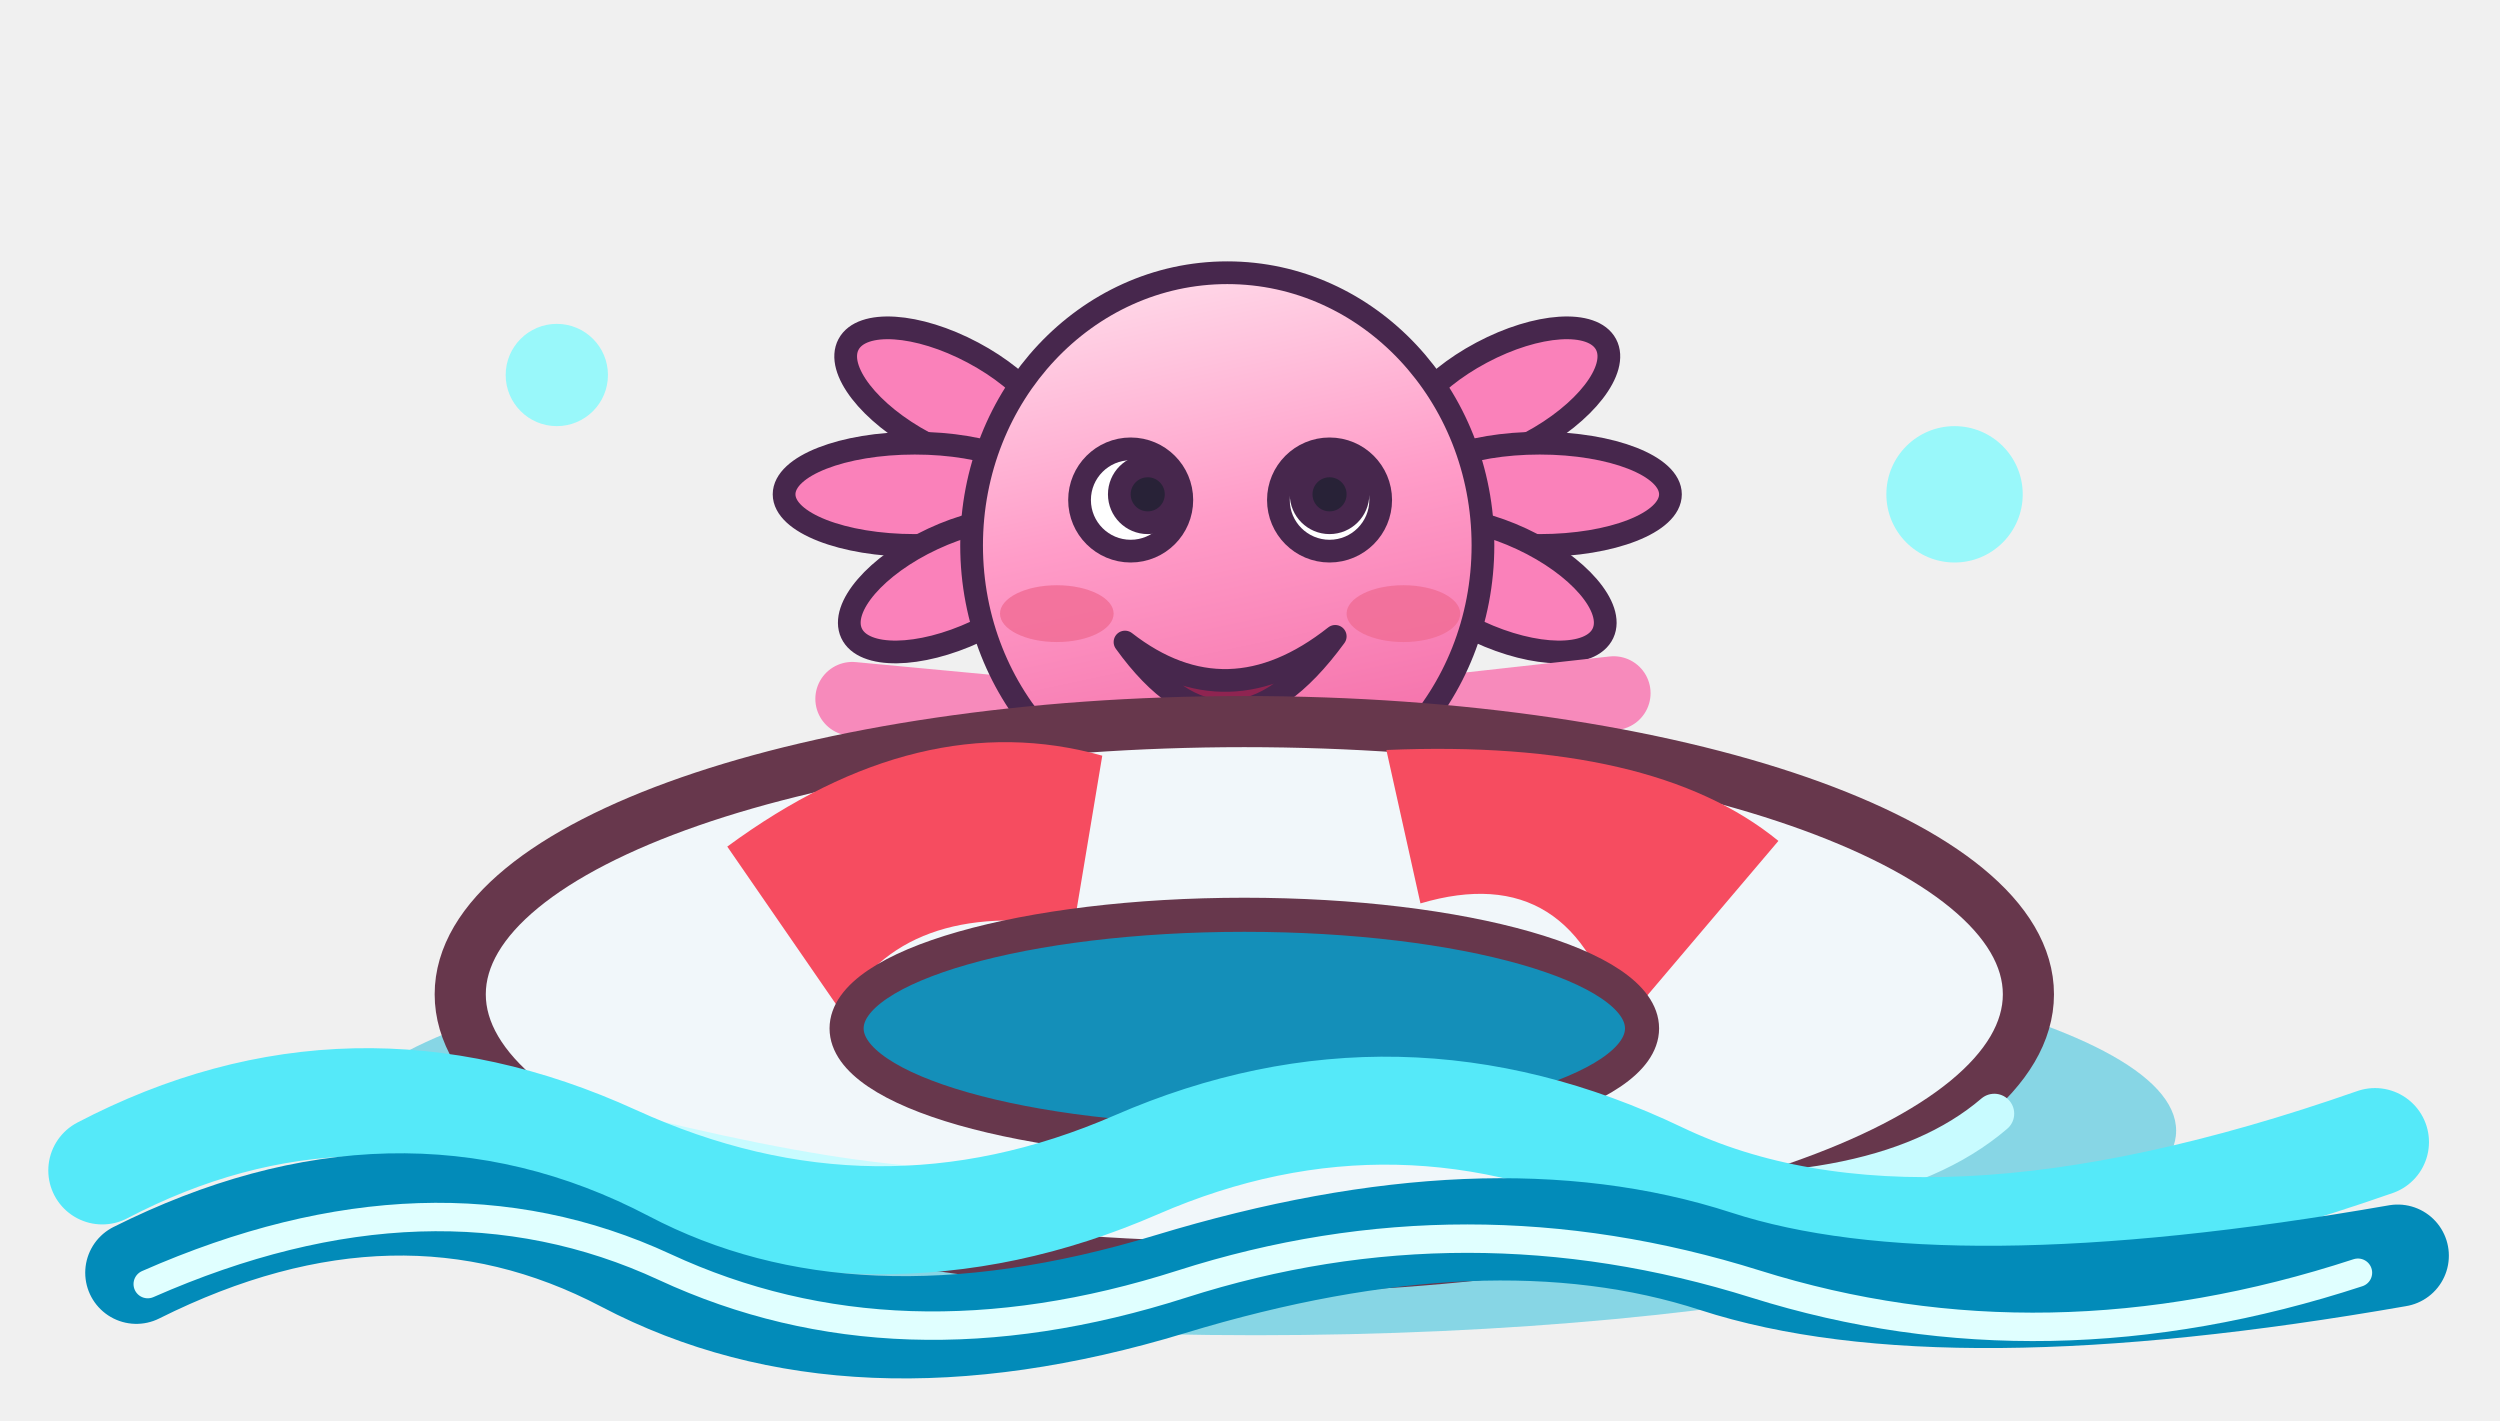
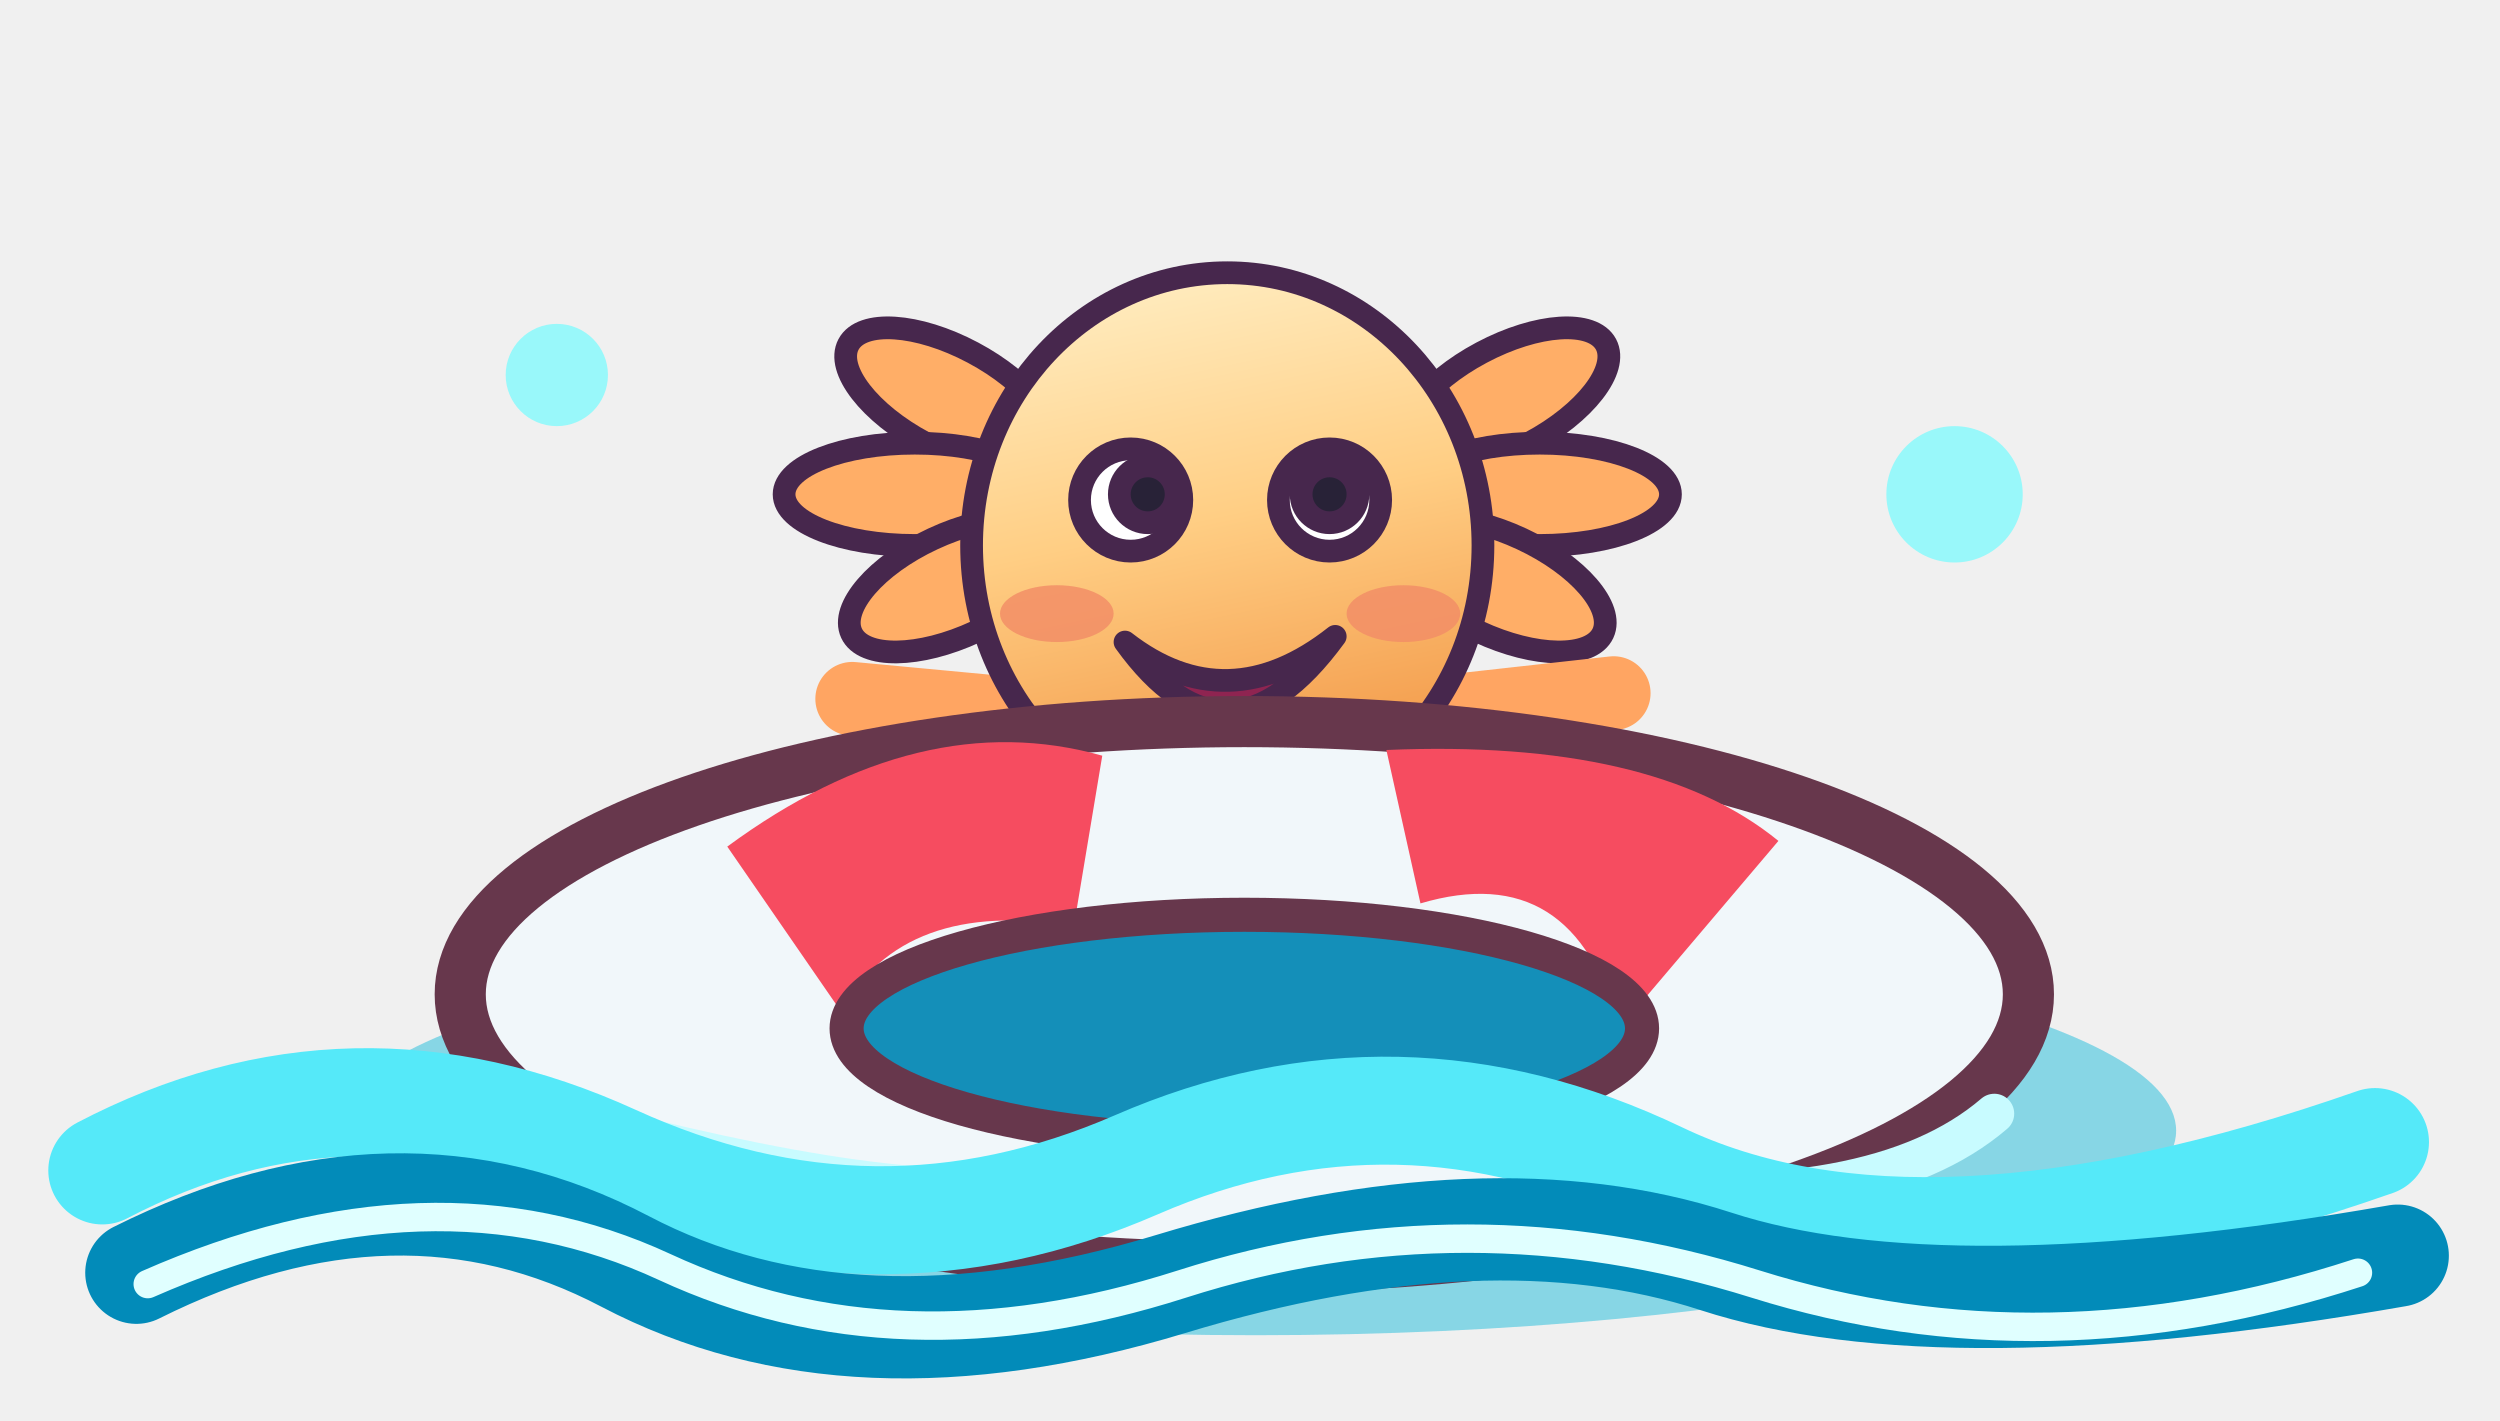
<svg xmlns="http://www.w3.org/2000/svg" viewBox="0 0 440 250" role="img">
  <defs>
    <linearGradient id="water" x2="0" y2="1">
      <stop stop-color="#78faff" />
      <stop offset="1" stop-color="#0098cc" />
    </linearGradient>
    <linearGradient id="pink" x2=".2" y2="1">
-       <stop stop-color="#ffe3ee" />
-       <stop offset=".52" stop-color="#ff9cc8" />
-       <stop offset="1" stop-color="#f46fa9" />
+       <stop stop-color="#fff1c9" />
+       <stop offset=".52" stop-color="#ffce84" />
+       <stop offset="1" stop-color="#f39a4a" />
    </linearGradient>
    <linearGradient id="boat" x2="0" y2="1">
      <stop stop-color="#ffdf65" />
      <stop offset="1" stop-color="#f47a3d" />
    </linearGradient>
  </defs>
  <ellipse cx="221" cy="199" rx="162" ry="36" fill="#15b9da" opacity=".48" />
  <g transform="translate(216 90)">
    <g stroke="#47274d" stroke-width="4" stroke-linejoin="round" stroke-linecap="round">
-       <path d="M-26 42 Q-42 72 -7 84 L30 82 Q48 62 22 41" fill="#f77bb9" />
-       <g fill="#fa81ba">
+       <path d="M-26 42 Q-42 72 -7 84 L30 82 Q48 62 22 41" fill="#f6ab65" />
+       <g fill="#ffae67">
        <ellipse cx="-49" cy="-20" rx="20" ry="9" transform="rotate(28 -49 -20)" />
        <ellipse cx="-55" cy="-3" rx="23" ry="9" />
        <ellipse cx="-48" cy="13" rx="20" ry="9" transform="rotate(-25 -48 13)" />
        <ellipse cx="49" cy="-20" rx="20" ry="9" transform="rotate(-28 49 -20)" />
        <ellipse cx="55" cy="-3" rx="23" ry="9" />
        <ellipse cx="48" cy="13" rx="20" ry="9" transform="rotate(25 48 13)" />
      </g>
-       <path d="M-34 36 L-66 33 M32 36 L68 32" stroke="#f78abb" stroke-width="13" fill="none" />
+       <path d="M-34 36 L-66 33 M32 36 L68 32" stroke="#ffa562" stroke-width="13" fill="none" />
      <ellipse cx="0" cy="6" rx="45" ry="48" fill="url(#pink)" />
      <circle cx="-17" cy="-2" r="9" fill="#fff" />
      <circle cx="18" cy="-2" r="9" fill="#fff" />
      <circle cx="-14" cy="-3" r="5" fill="#282237" />
      <circle cx="18" cy="-3" r="5" fill="#282237" />
-       <ellipse cx="-30" cy="18" rx="10" ry="5" fill="#f16d96" opacity=".85" stroke="none" />
-       <ellipse cx="31" cy="18" rx="10" ry="5" fill="#f16d96" opacity=".85" stroke="none" />
+       <ellipse cx="-30" cy="18" rx="10" ry="5" fill="#f28e66" opacity=".85" stroke="none" />
+       <ellipse cx="31" cy="18" rx="10" ry="5" fill="#f28e66" opacity=".85" stroke="none" />
      <path d="M-18 23 Q0 48 19 22 Q0 37 -18 23" fill="#8f2451" />
    </g>
  </g>
  <ellipse cx="219" cy="175" rx="138" ry="48" fill="#f1f7fa" stroke="#67374c" stroke-width="9" />
  <path d="M128 149 Q162 124 194 133 L189 163 Q159 158 148 178Z" fill="#f64c60" />
  <path d="M244 132 Q291 130 313 148 L285 181 Q277 151 250 159Z" fill="#f64c60" />
  <ellipse cx="219" cy="181" rx="70" ry="20" fill="#148fb9" stroke="#67374c" stroke-width="6" />
  <path d="M83 192 Q148 211 177 209 M280 209 Q330 214 351 196" fill="none" stroke="#c8fbff" stroke-width="7" stroke-linecap="round" />
  <circle cx="98" cy="66" r="9" fill="#99f8fa" />
  <circle cx="344" cy="87" r="12" fill="#99f8fa" />
  <g fill="none" stroke-linecap="round">
    <path d="M18 206 Q62 183 108 204 T200 205 T292 207 T418 201" stroke="#55e9f9" stroke-width="19" />
    <path d="M24 224 Q70 201 110 222 T206 226 T302 222 T422 221" stroke="#028bb9" stroke-width="18" />
    <path d="M26 226 Q76 204 117 223 T208 226 T309 226 T415 224" stroke="#e0ffff" stroke-width="5" />
  </g>
</svg>
